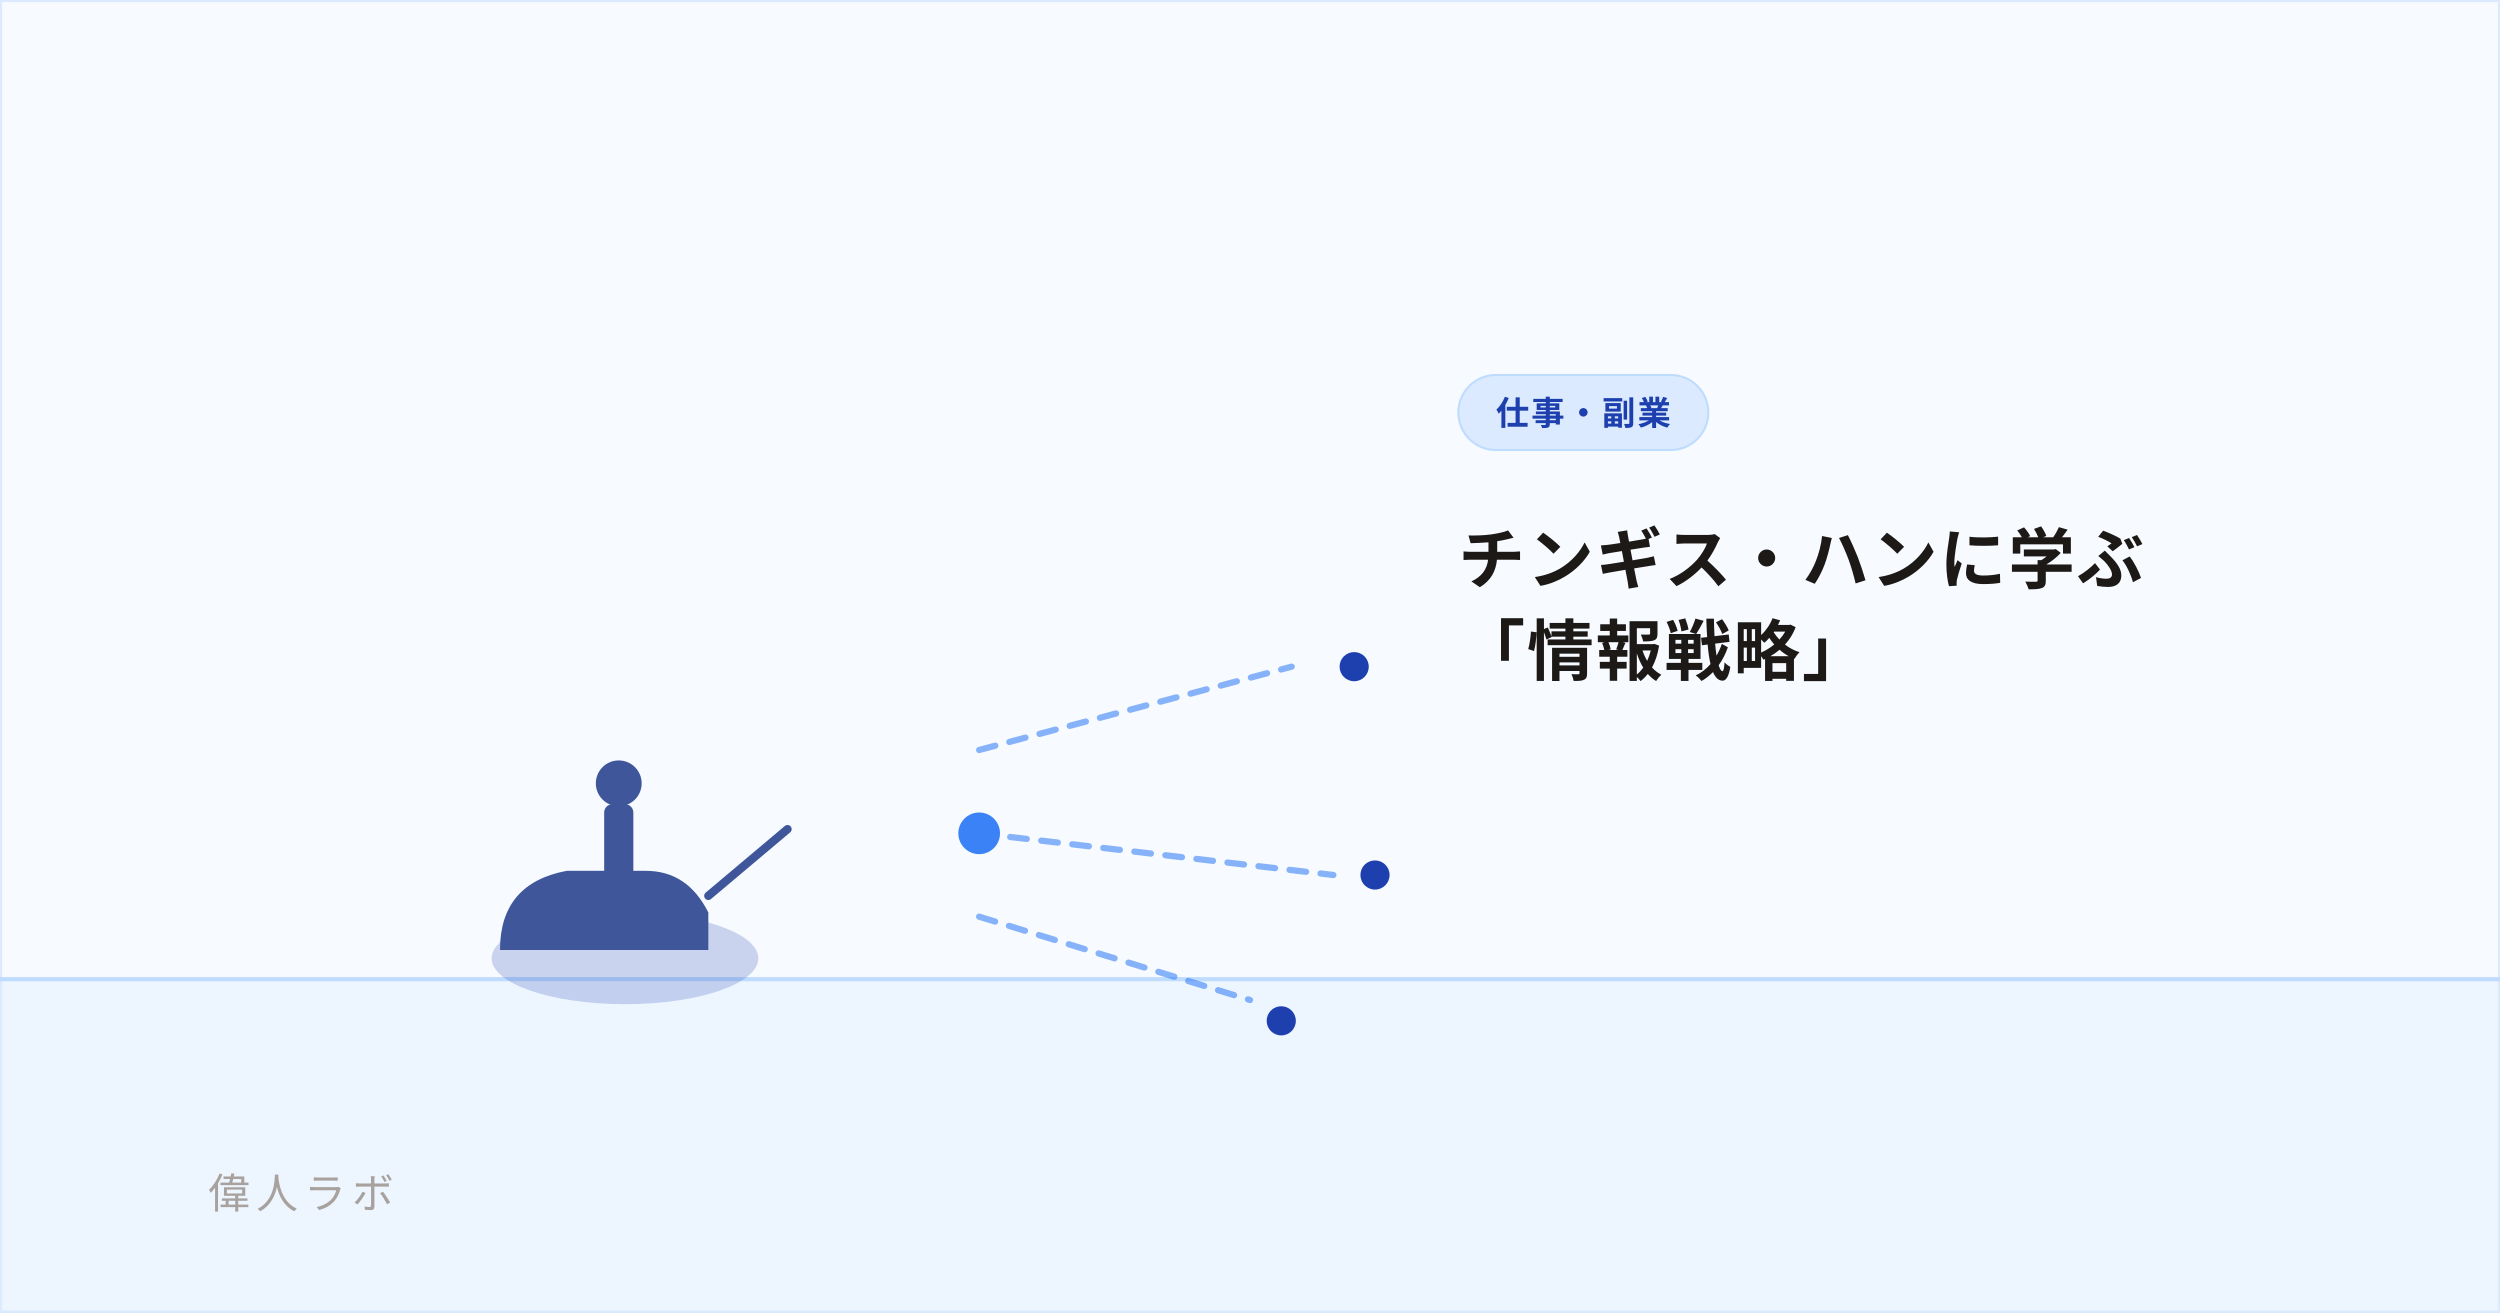
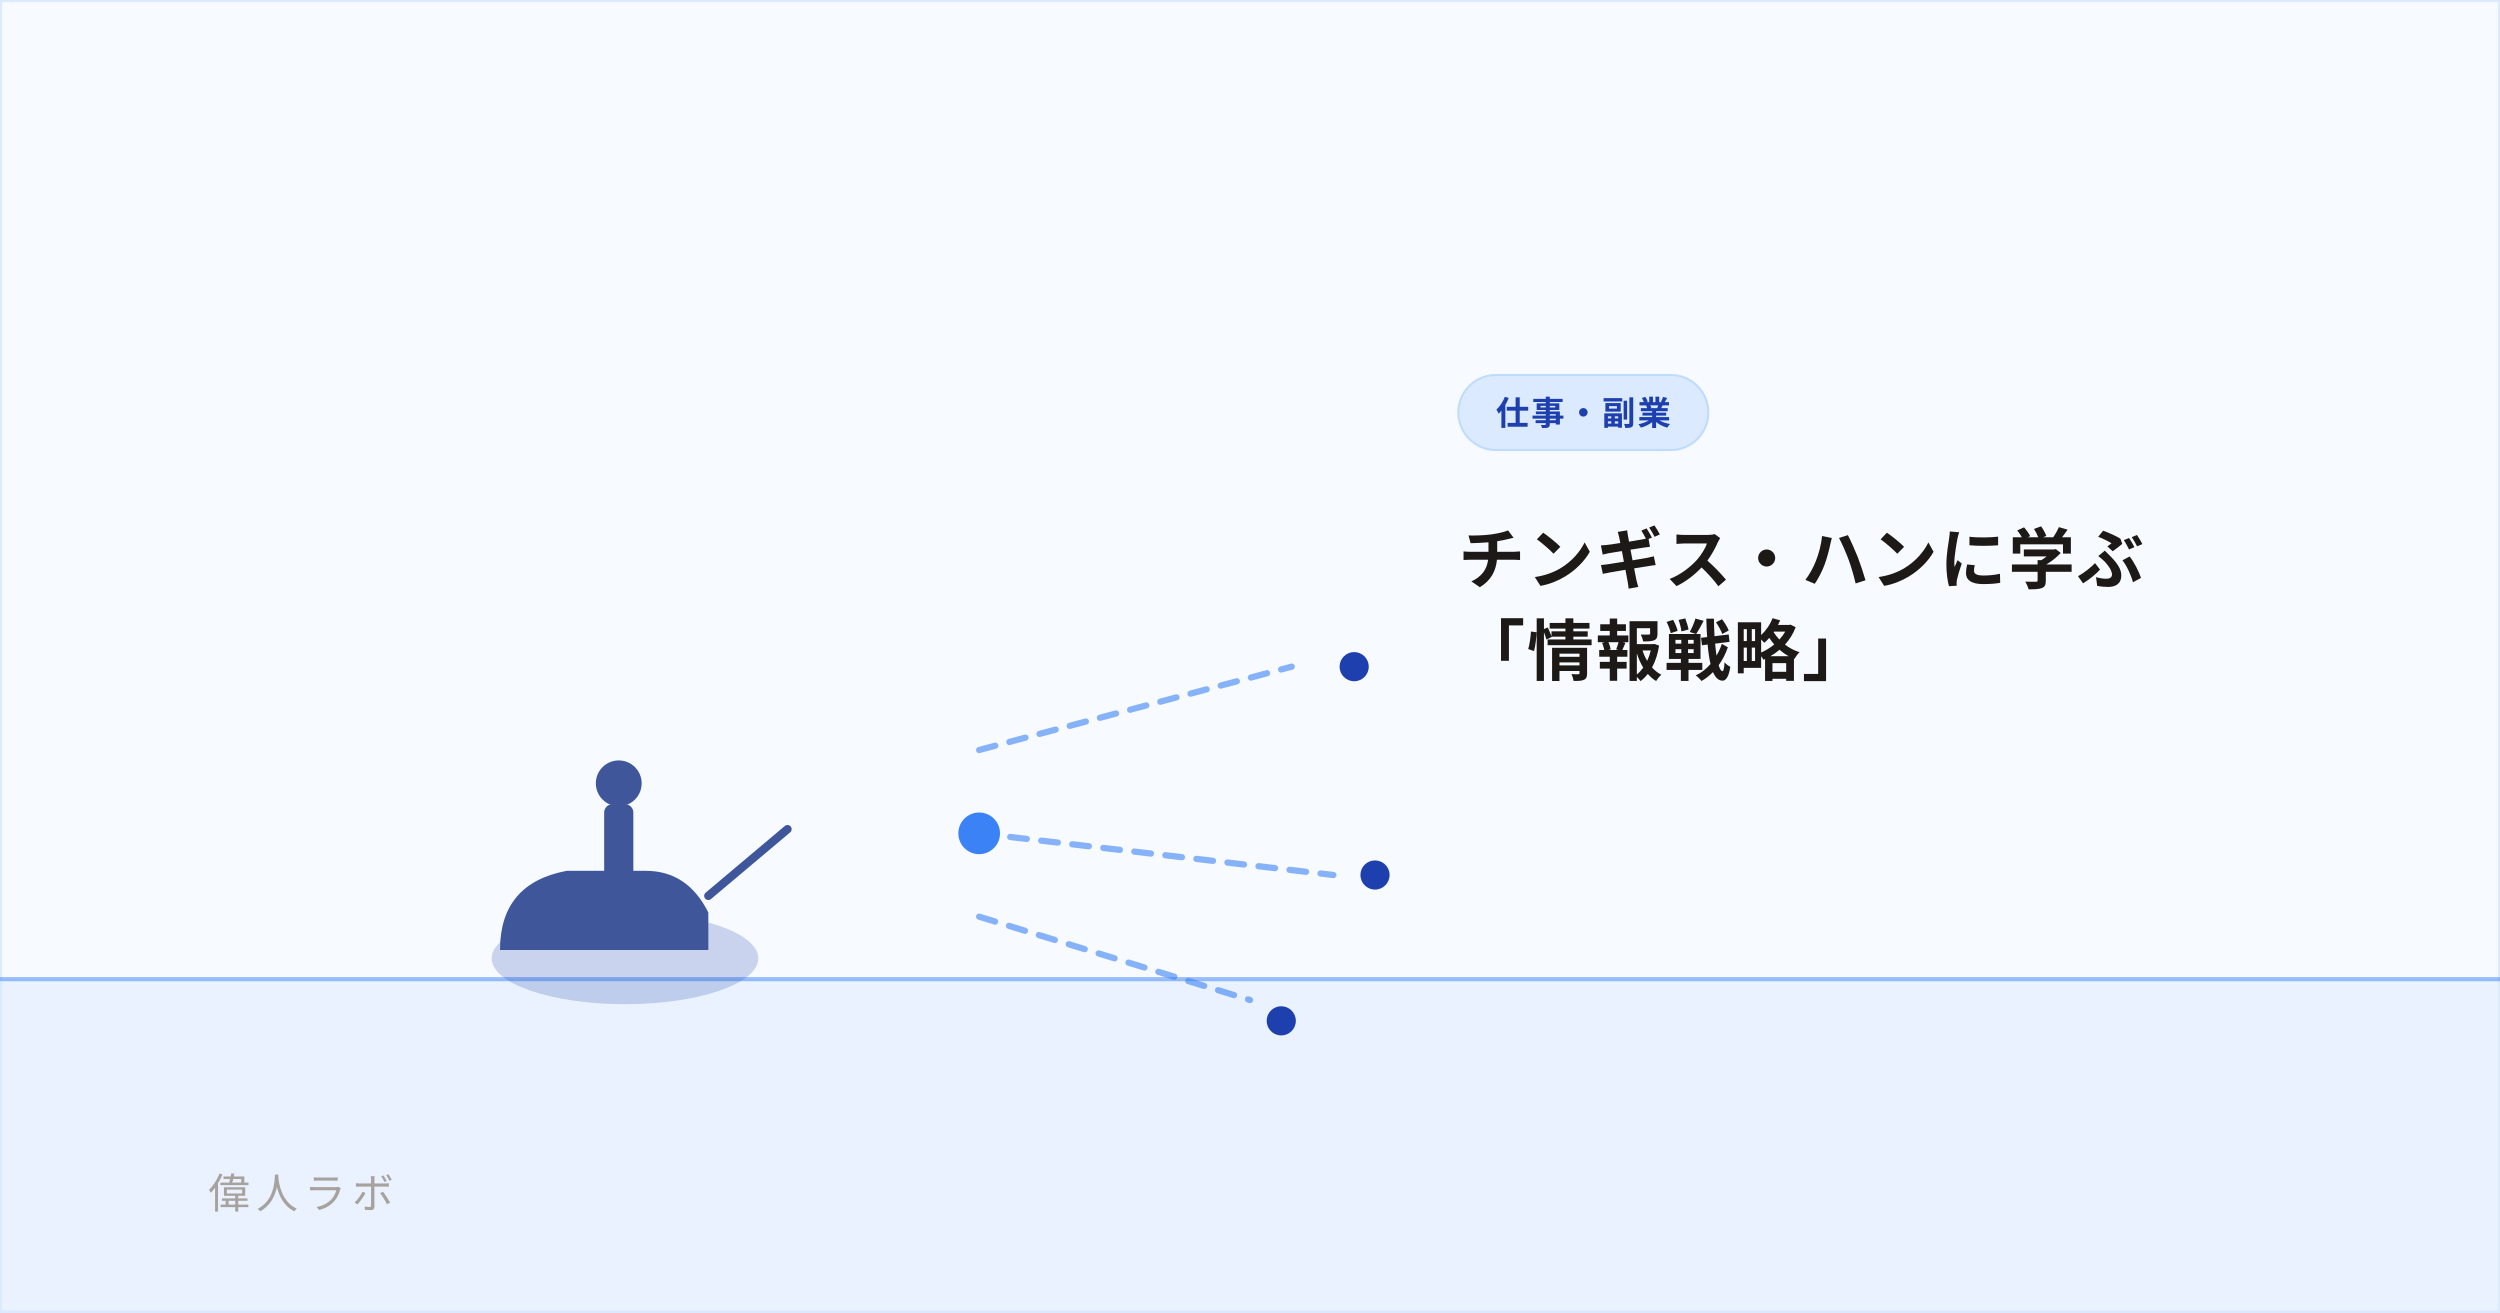
<svg xmlns="http://www.w3.org/2000/svg" width="1200" height="630" viewBox="0 0 1200 630">
  <rect width="1200" height="630" fill="#f7faff" />
  <rect x="0" y="0" width="1200" height="630" fill="none" stroke="#dbeafe" stroke-width="2" />
-   <rect x="0" y="470" width="1200" height="160" fill="#dbeafe" opacity="0.35" />
-   <line x1="0" y1="470" x2="1200" y2="470" stroke="#bfdbfe" stroke-width="2" />
+   <rect x="0" y="470" width="1200" height="160" fill="#dbeafe" opacity="0.5" />
+   <line x1="0" y1="470" x2="1200" y2="470" stroke="#3b82f6" stroke-width="2" opacity="0.5" />
  <g transform="translate(300,420)" opacity="0.85">
    <ellipse cx="0" cy="40" rx="64" ry="22" fill="#1e40af" opacity="0.25" />
    <path d="M -60 36 Q -60 4 -28 -2 L 10 -2 Q 30 -2 40 18 L 40 36 Z" fill="#1e3a8a" />
    <rect x="-10" y="-34" width="14" height="36" rx="4" fill="#1e3a8a" />
    <circle cx="-3" cy="-44" r="11" fill="#1e3a8a" />
    <line x1="40" y1="10" x2="78" y2="-22" stroke="#1e3a8a" stroke-width="4" stroke-linecap="round" />
  </g>
  <g stroke="#3b82f6" stroke-width="3" fill="none" opacity="0.6" stroke-linecap="round">
    <path d="M 470 360 L 620 320" stroke-dasharray="8 7" />
    <path d="M 470 400 L 640 420" stroke-dasharray="8 7" />
    <path d="M 470 440 L 600 480" stroke-dasharray="8 7" />
  </g>
  <circle cx="470" cy="400" r="10" fill="#3b82f6" />
  <circle cx="650" cy="320" r="7" fill="#1e40af" />
  <circle cx="660" cy="420" r="7" fill="#1e40af" />
  <circle cx="615" cy="490" r="7" fill="#1e40af" />
  <rect x="700" y="180" width="120" height="36" rx="18" fill="#dbeafe" stroke="#bfdbfe" />
  <text x="760" y="204" font-family="'Hiragino Sans', sans-serif" font-size="16" font-weight="700" fill="#1e40af" text-anchor="middle" letter-spacing="1">仕事・副業</text>
  <text x="700" y="280" font-family="'Shippori Mincho', serif" font-size="32" font-weight="700" fill="#1c1917" letter-spacing="1">チンギス・ハンに学ぶ</text>
  <text x="700" y="324" font-family="'Shippori Mincho', serif" font-size="32" font-weight="700" fill="#1c1917" letter-spacing="1">「情報戦略」</text>
  <text x="100" y="580" font-family="'Hiragino Sans', sans-serif" font-size="20" fill="#a8a29e" letter-spacing="3">偉人ラボ</text>
</svg>
